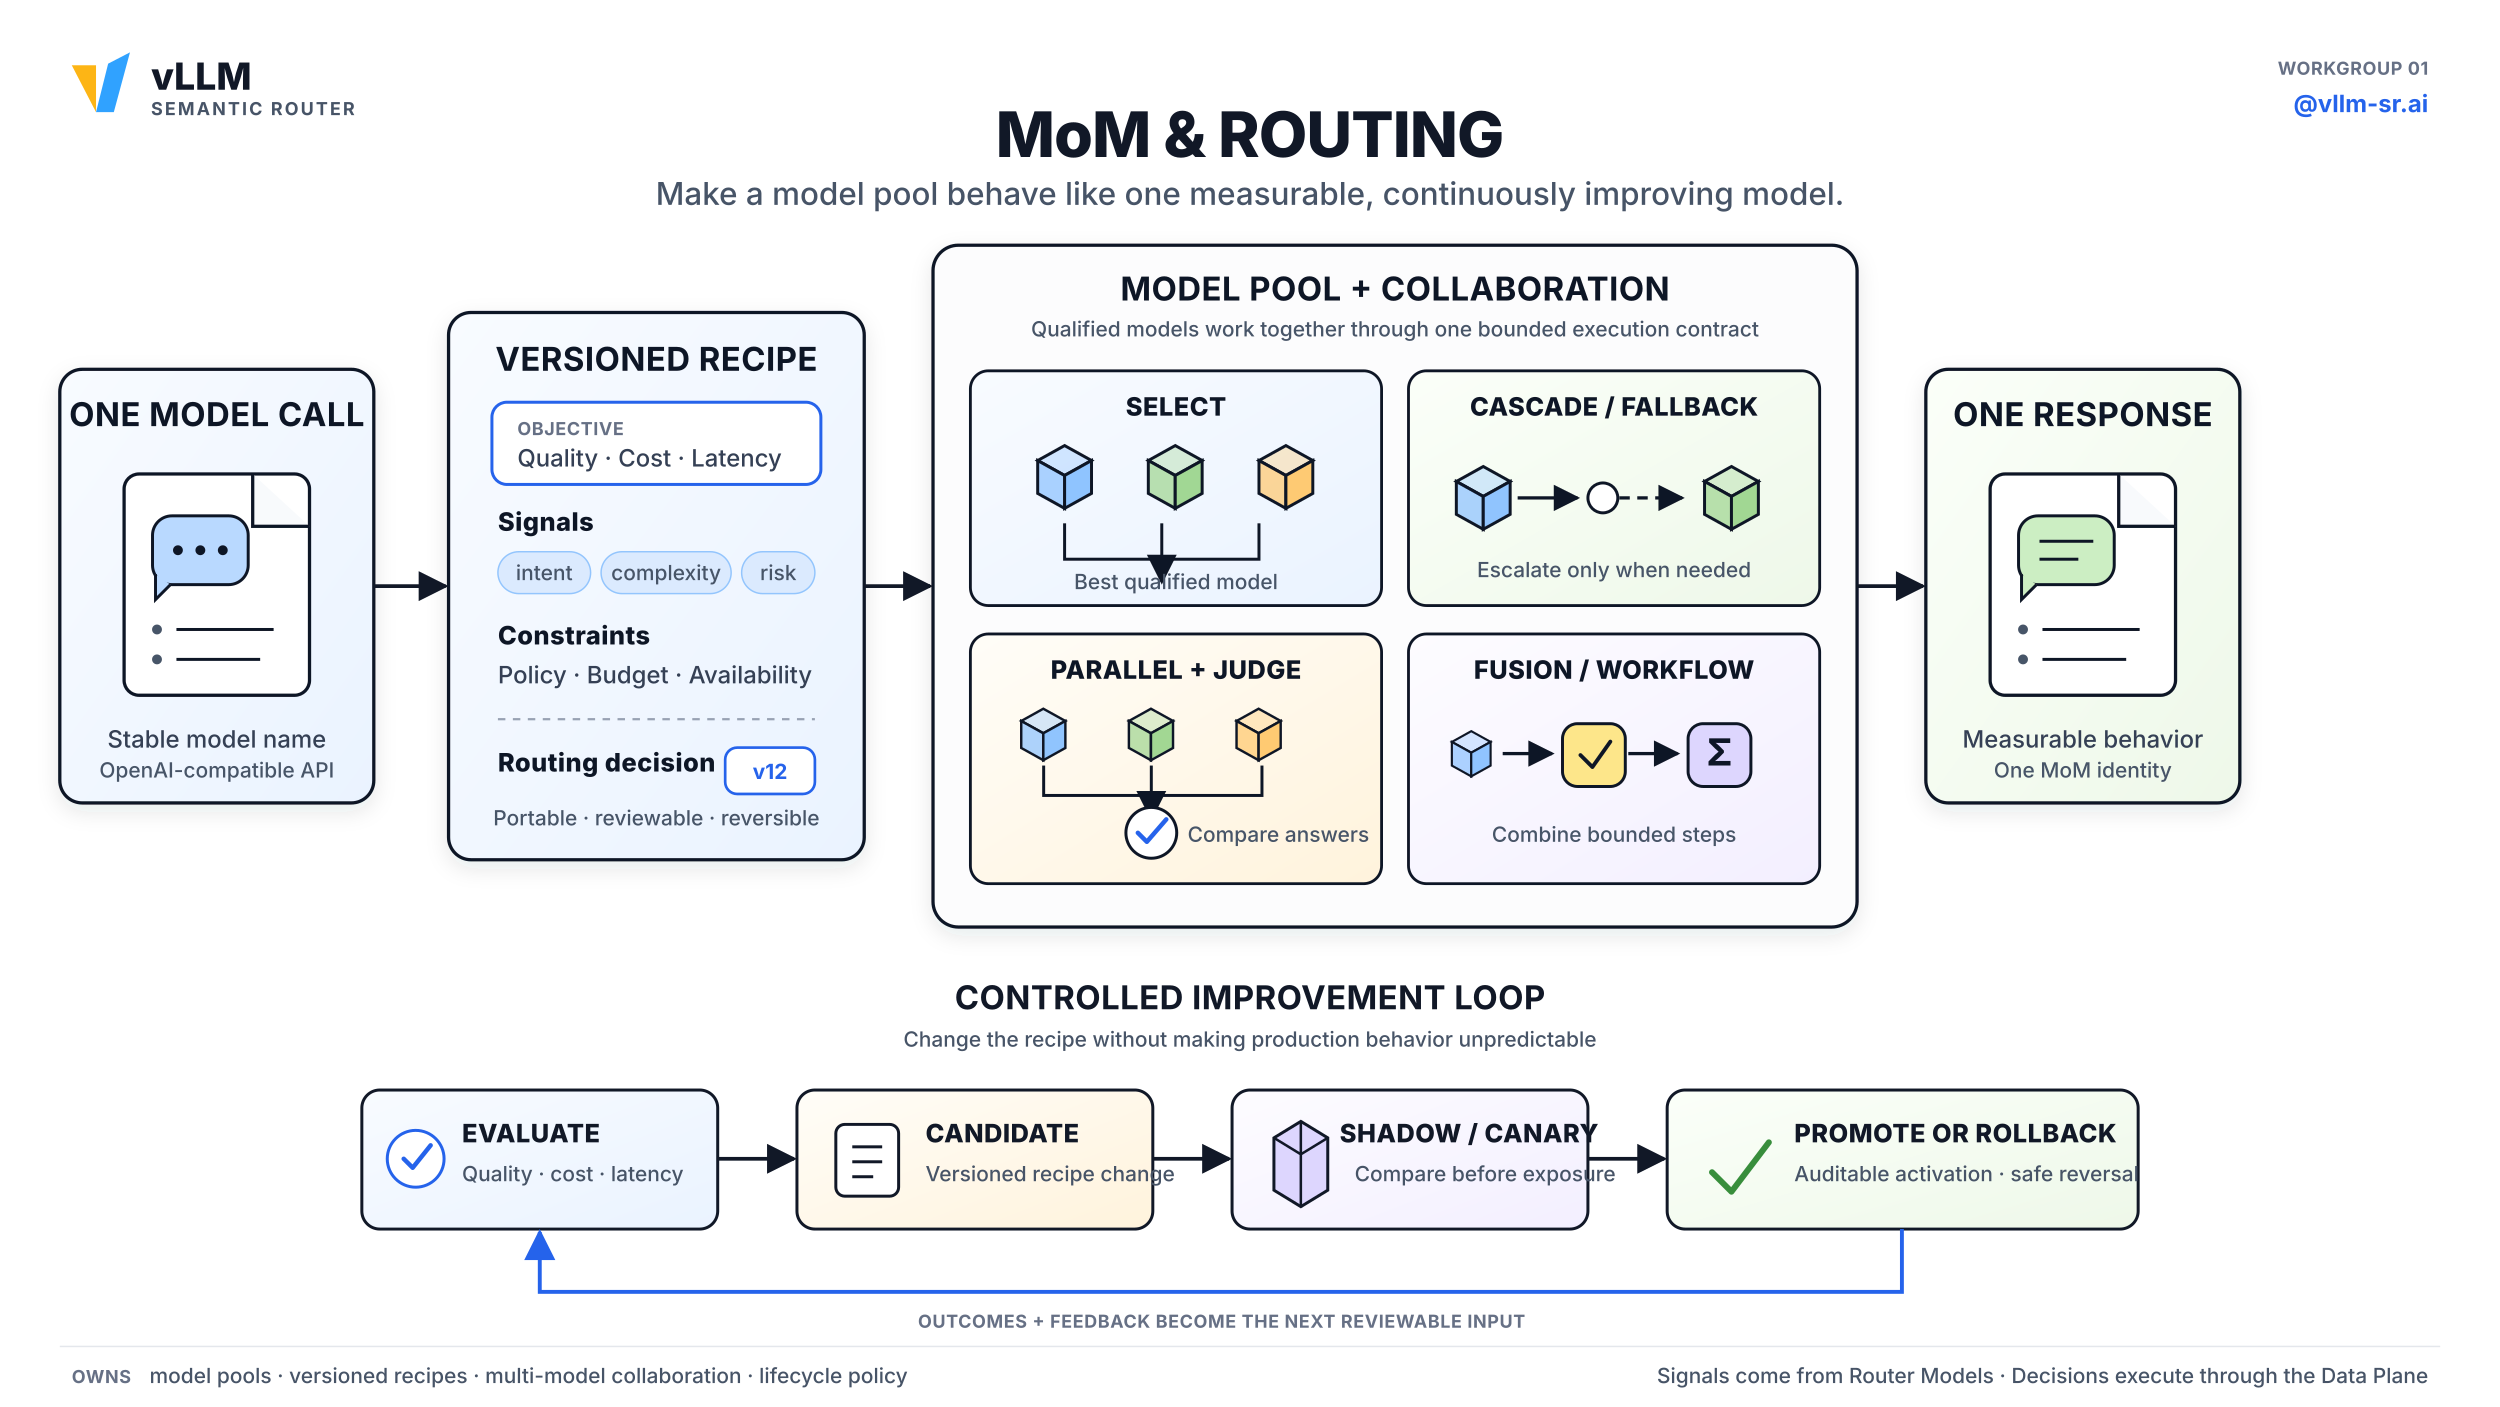
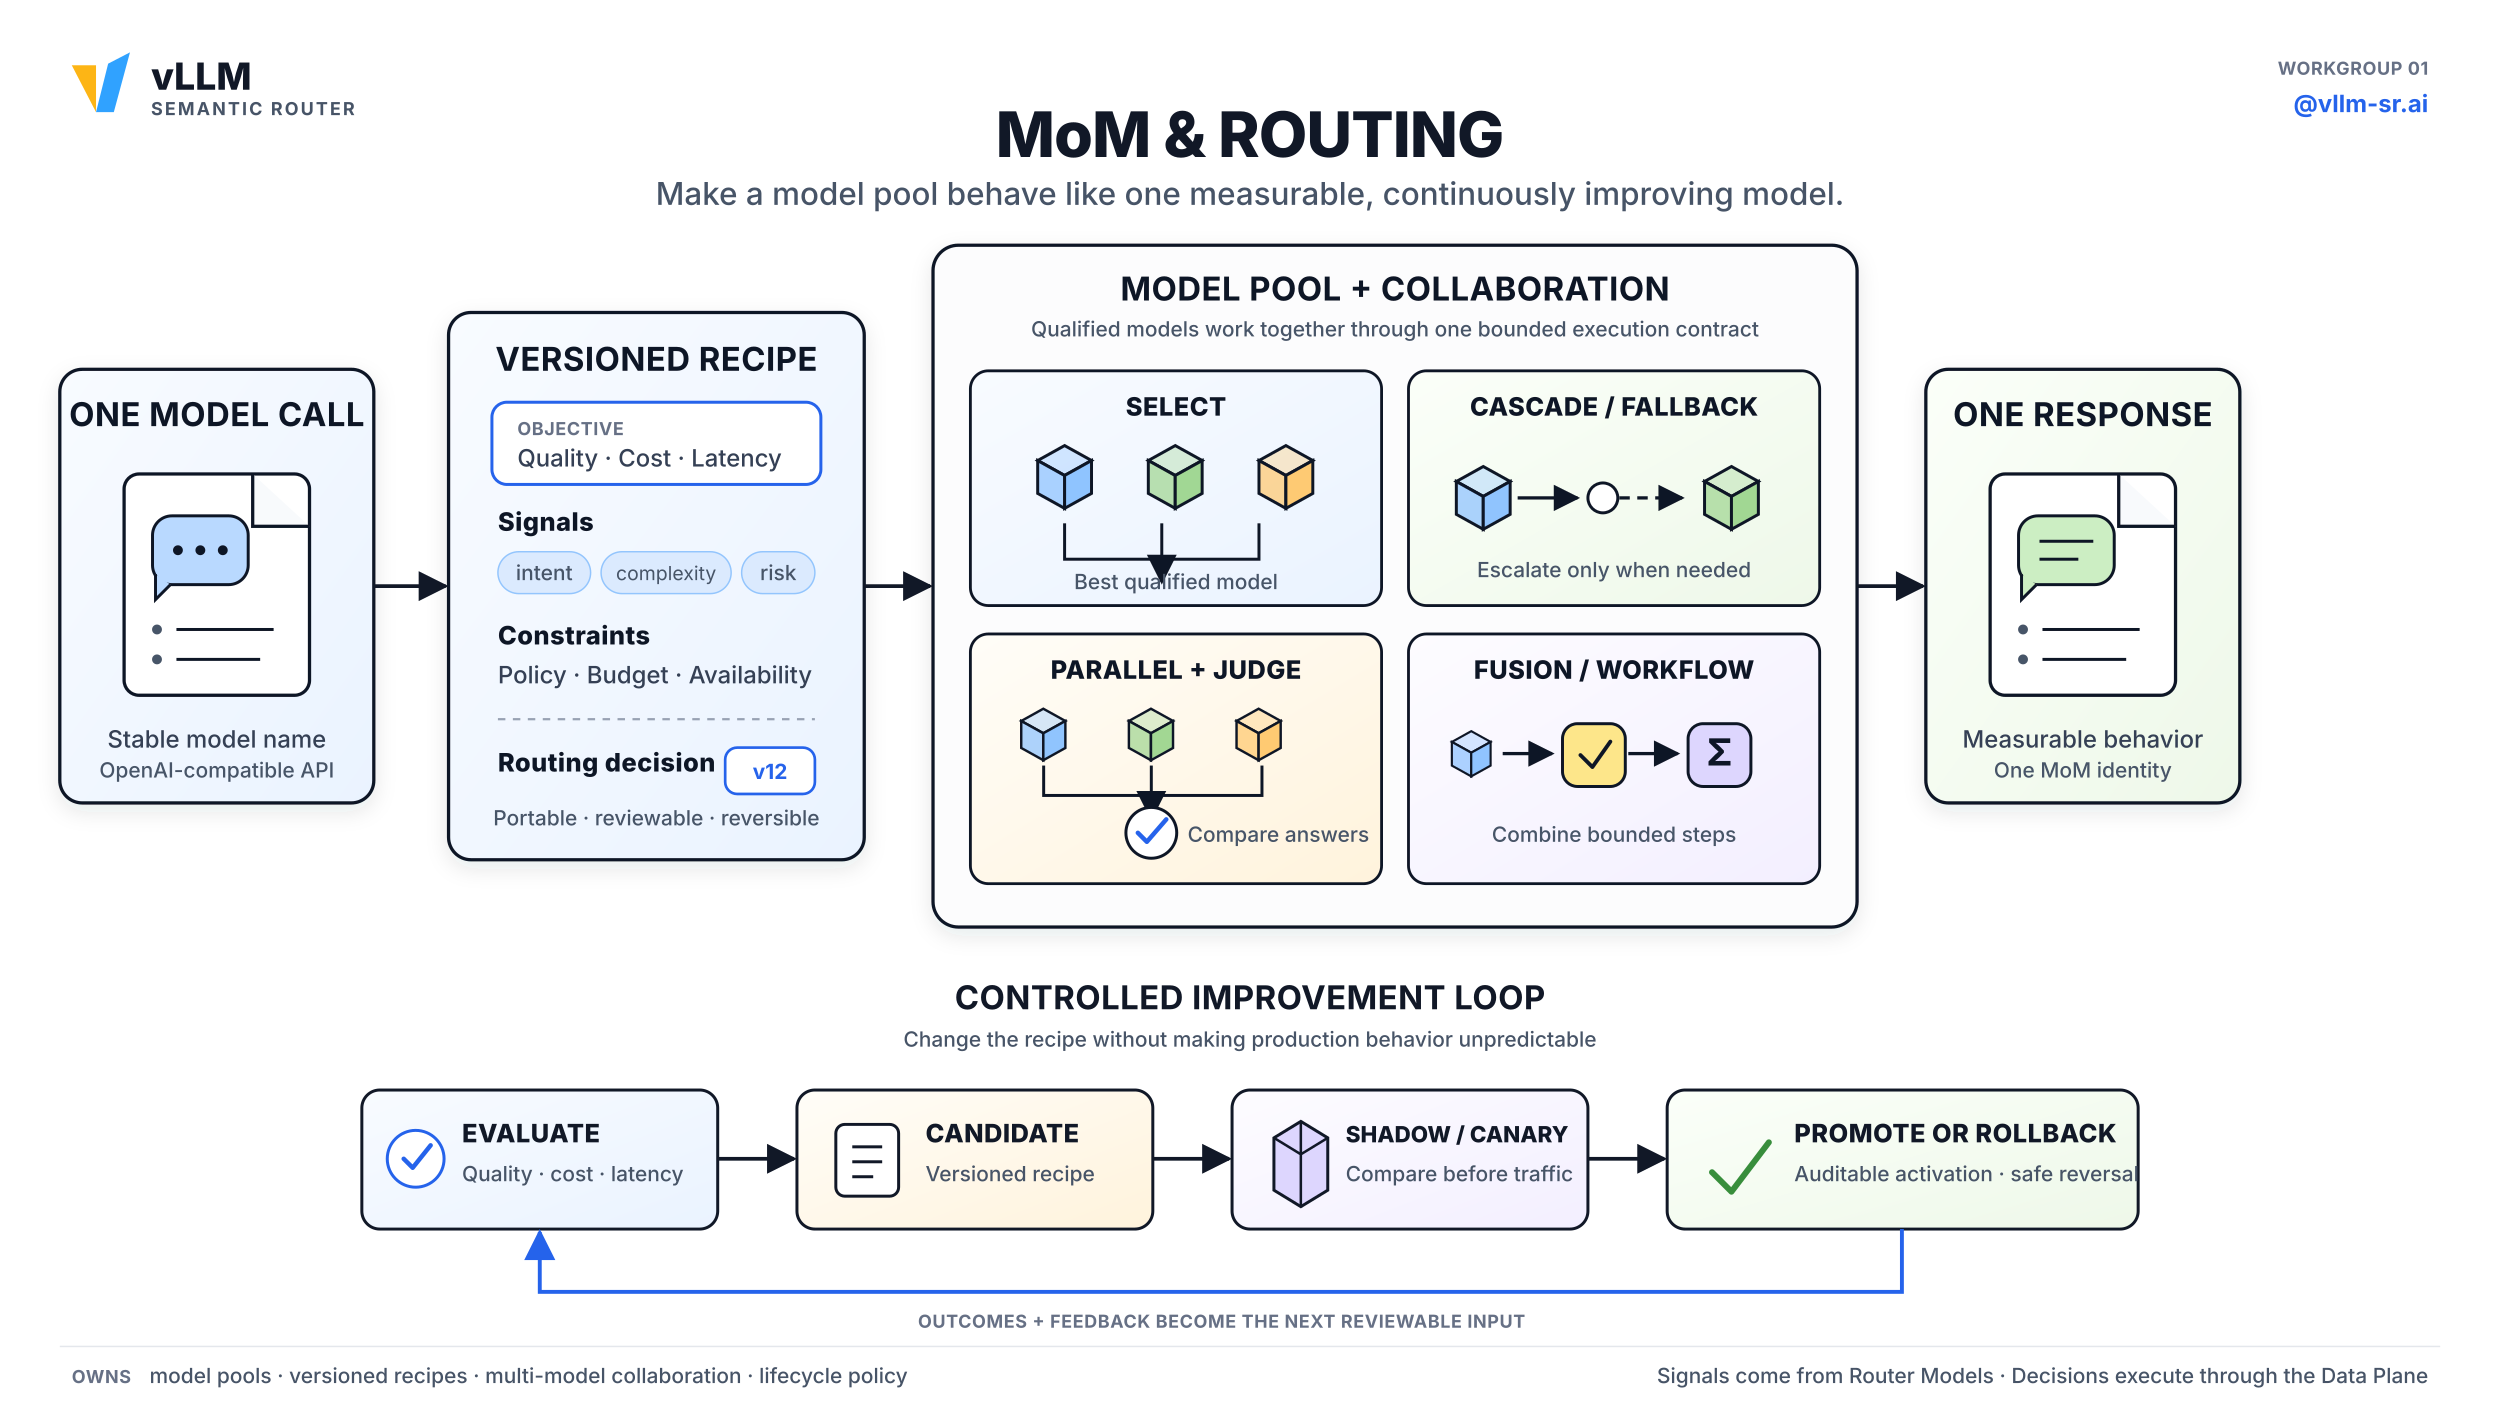
<svg xmlns="http://www.w3.org/2000/svg" width="1672" height="941" viewBox="0 0 1672 941" role="img" aria-labelledby="title desc">
  <defs>
    <linearGradient id="blue-panel" x1="0" y1="0" x2="1" y2="1">
      <stop offset="0" stop-color="#f8fbff" />
      <stop offset="1" stop-color="#eaf3ff" />
    </linearGradient>
    <linearGradient id="green-panel" x1="0" y1="0" x2="1" y2="1">
      <stop offset="0" stop-color="#fbfff9" />
      <stop offset="1" stop-color="#eef8e9" />
    </linearGradient>
    <linearGradient id="amber-panel" x1="0" y1="0" x2="1" y2="1">
      <stop offset="0" stop-color="#fffdf8" />
      <stop offset="1" stop-color="#fff3dc" />
    </linearGradient>
    <linearGradient id="violet-panel" x1="0" y1="0" x2="1" y2="1">
      <stop offset="0" stop-color="#fdfcff" />
      <stop offset="1" stop-color="#f3efff" />
    </linearGradient>
    <filter id="soft-shadow" x="-20%" y="-20%" width="140%" height="140%">
      <feDropShadow dx="0" dy="5" stdDeviation="7" flood-color="#1d2939" flood-opacity="0.10" />
    </filter>
    <marker id="arrow" viewBox="0 0 10 10" refX="9" refY="5" markerWidth="8" markerHeight="8" orient="auto-start-reverse">
      <path d="M 0 0 L 10 5 L 0 10 z" fill="#111827" />
    </marker>
    <marker id="arrow-blue" viewBox="0 0 10 10" refX="9" refY="5" markerWidth="8" markerHeight="8" orient="auto-start-reverse">
      <path d="M 0 0 L 10 5 L 0 10 z" fill="#2563eb" />
    </marker>
    <g id="cube">
      <path d="M 0 10 L 18 0 L 36 10 L 18 20 Z" fill="currentColor" fill-opacity="0.35" stroke="#111827" stroke-width="2" />
      <path d="M 0 10 L 18 20 L 18 42 L 0 32 Z" fill="currentColor" fill-opacity="0.70" stroke="#111827" stroke-width="2" />
      <path d="M 18 20 L 36 10 L 36 32 L 18 42 Z" fill="currentColor" fill-opacity="0.95" stroke="#111827" stroke-width="2" />
    </g>
    <style>
      .sans { font-family: Inter, ui-sans-serif, -apple-system, BlinkMacSystemFont, "Segoe UI", Arial, sans-serif; }
      .title { font-size: 42px; font-weight: 760; letter-spacing: -0.6px; fill: #111827; }
      .subtitle { font-size: 21px; font-weight: 450; fill: #475467; }
      .panel-title { font-size: 22px; font-weight: 750; fill: #111827; letter-spacing: 0.3px; }
      .section-title { font-size: 17px; font-weight: 760; fill: #111827; letter-spacing: 0.3px; }
      .body { font-size: 16px; font-weight: 480; fill: #344054; }
      .small { font-size: 14px; font-weight: 520; fill: #475467; }
      .tiny { font-size: 12px; font-weight: 650; fill: #667085; letter-spacing: 0.4px; }
      .card { stroke: #111827; stroke-width: 2.2; }
      .line { fill: none; stroke: #111827; stroke-width: 2.5; marker-end: url(#arrow); }
      .blue-line { fill: none; stroke: #2563eb; stroke-width: 2.6; marker-end: url(#arrow-blue); }
    </style>
  </defs>
  <rect width="1672" height="941" fill="#ffffff" />
  <g class="sans" transform="translate(48 35)">
    <path d="M0 8.65h16.22V40L0 8.65z" fill="#FDB515" />
    <path d="M24.33 7.57L38.93 0 28.12 40H16.22l8.11-32.43z" fill="#30A2FF" />
    <text x="53" y="25" font-size="25" font-weight="780" fill="#111827">vLLM</text>
    <text x="53" y="42" font-size="12" font-weight="720" letter-spacing="1.4" fill="#475467">SEMANTIC ROUTER</text>
  </g>
  <g class="sans" text-anchor="end">
    <text x="1624" y="50" class="tiny">WORKGROUP 01</text>
    <text x="1624" y="75" font-size="16" font-weight="650" fill="#2563eb">@vllm-sr.ai</text>
  </g>
  <g class="sans" text-anchor="middle">
    <text x="836" y="105" class="title">MoM &amp; ROUTING</text>
    <text x="836" y="137" class="subtitle">Make a model pool behave like one measurable, continuously improving model.</text>
  </g>
  <g class="sans" filter="url(#soft-shadow)">
    <rect x="40" y="247" width="210" height="290" rx="15" fill="url(#blue-panel)" class="card" />
    <text x="145" y="285" text-anchor="middle" class="panel-title">ONE MODEL CALL</text>
    <rect x="83" y="317" width="124" height="148" rx="10" fill="#fff" stroke="#111827" stroke-width="2.2" />
    <path d="M169 317v35h38" fill="#f8fafc" stroke="#111827" stroke-width="2.2" />
    <rect x="102" y="345" width="64" height="46" rx="13" fill="#b9d9ff" stroke="#111827" stroke-width="2" />
    <circle cx="119" cy="368" r="3.3" fill="#111827" />
    <circle cx="134" cy="368" r="3.3" fill="#111827" />
    <circle cx="149" cy="368" r="3.3" fill="#111827" />
    <path d="M114 391l-10 10v-17" fill="#b9d9ff" stroke="#111827" stroke-width="2" />
    <circle cx="105" cy="421" r="3.3" fill="#475467" />
    <line x1="118" y1="421" x2="183" y2="421" stroke="#111827" stroke-width="2" />
    <circle cx="105" cy="441" r="3.3" fill="#475467" />
    <line x1="118" y1="441" x2="174" y2="441" stroke="#111827" stroke-width="2" />
    <text x="145" y="500" text-anchor="middle" class="body">Stable model name</text>
    <text x="145" y="520" text-anchor="middle" class="small">OpenAI-compatible API</text>
  </g>
  <path d="M250 392 H298" class="line" />
  <g class="sans" filter="url(#soft-shadow)">
    <rect x="300" y="209" width="278" height="366" rx="15" fill="url(#blue-panel)" class="card" />
    <text x="439" y="248" text-anchor="middle" class="panel-title">VERSIONED RECIPE</text>
    <rect x="329" y="269" width="220" height="55" rx="10" fill="#fff" stroke="#2563eb" stroke-width="2" />
    <text x="346" y="291" class="tiny" fill="#2563eb">OBJECTIVE</text>
    <text x="346" y="312" class="body">Quality · Cost · Latency</text>
    <text x="333" y="355" class="section-title">Signals</text>
    <rect x="333" y="369" width="62" height="28" rx="14" fill="#dbeafe" stroke="#93c5fd" />
    <text x="364" y="388" text-anchor="middle" class="small">intent</text>
    <rect x="402" y="369" width="87" height="28" rx="14" fill="#dbeafe" stroke="#93c5fd" />
-     <text x="445.5" y="388" text-anchor="middle" class="small">complexity</text>
+     <text x="445.5" y="388" text-anchor="middle" font-size="13" fill="#475467">complexity</text>
    <rect x="496" y="369" width="49" height="28" rx="14" fill="#dbeafe" stroke="#93c5fd" />
    <text x="520.5" y="388" text-anchor="middle" class="small">risk</text>
    <text x="333" y="431" class="section-title">Constraints</text>
    <text x="333" y="457" class="body">Policy · Budget · Availability</text>
    <line x1="333" y1="481" x2="545" y2="481" stroke="#98a2b3" stroke-width="1.5" stroke-dasharray="5 5" />
    <text x="333" y="516" class="section-title">Routing decision</text>
    <rect x="485" y="500" width="60" height="31" rx="8" fill="#fff" stroke="#2563eb" stroke-width="1.8" />
    <text x="515" y="521" text-anchor="middle" font-size="14" font-weight="720" fill="#2563eb">v12</text>
    <text x="439" y="552" text-anchor="middle" class="small">Portable · reviewable · reversible</text>
  </g>
  <path d="M578 392 H622" class="line" />
  <g class="sans" filter="url(#soft-shadow)">
    <rect x="624" y="164" width="618" height="456" rx="17" fill="#fcfcfd" class="card" />
    <text x="933" y="201" text-anchor="middle" class="panel-title">MODEL POOL + COLLABORATION</text>
    <text x="933" y="225" text-anchor="middle" class="small">Qualified models work together through one bounded execution contract</text>
    <rect x="649" y="248" width="275" height="157" rx="12" fill="url(#blue-panel)" stroke="#111827" stroke-width="1.9" />
    <text x="786.5" y="278" text-anchor="middle" class="section-title">SELECT</text>
    <g transform="translate(694 298)" color="#8bc1ff">
      <use href="#cube" />
    </g>
    <g transform="translate(768 298)" color="#9ed58f">
      <use href="#cube" />
    </g>
    <g transform="translate(842 298)" color="#ffc86d">
      <use href="#cube" />
    </g>
    <path d="M712 350 V374 H842 V350 M777 350 V374" fill="none" stroke="#111827" stroke-width="2" />
    <path d="M777 374 V389" class="line" />
    <text x="786.5" y="394" text-anchor="middle" class="small">Best qualified model</text>
    <rect x="942" y="248" width="275" height="157" rx="12" fill="url(#green-panel)" stroke="#111827" stroke-width="1.9" />
    <text x="1079.5" y="278" text-anchor="middle" class="section-title">CASCADE / FALLBACK</text>
    <g transform="translate(974 312)" color="#8bc1ff">
      <use href="#cube" />
    </g>
    <line x1="1015" y1="333" x2="1055" y2="333" stroke="#111827" stroke-width="2.2" marker-end="url(#arrow)" />
    <circle cx="1072" cy="333" r="10" fill="#fff" stroke="#111827" stroke-width="2" />
    <line x1="1083" y1="333" x2="1125" y2="333" stroke="#111827" stroke-width="2.2" stroke-dasharray="7 5" marker-end="url(#arrow)" />
    <g transform="translate(1140 312)" color="#9ed58f">
      <use href="#cube" />
    </g>
    <text x="1079.5" y="386" text-anchor="middle" class="small">Escalate only when needed</text>
    <rect x="649" y="424" width="275" height="167" rx="12" fill="url(#amber-panel)" stroke="#111827" stroke-width="1.9" />
    <text x="786.5" y="454" text-anchor="middle" class="section-title">PARALLEL + JUDGE</text>
    <g transform="translate(683 474) scale(.82)" color="#8bc1ff">
      <use href="#cube" />
    </g>
    <g transform="translate(755 474) scale(.82)" color="#9ed58f">
      <use href="#cube" />
    </g>
    <g transform="translate(827 474) scale(.82)" color="#ffc86d">
      <use href="#cube" />
    </g>
    <path d="M698 512 V532 H844 V512 M770 512 V532" fill="none" stroke="#111827" stroke-width="2" />
    <path d="M770 532 V547" class="line" />
    <circle cx="770" cy="557" r="17" fill="#fff" stroke="#111827" stroke-width="2" />
    <path d="M761 557l6 6 13-15" fill="none" stroke="#2563eb" stroke-width="3" stroke-linecap="round" stroke-linejoin="round" />
    <text x="855" y="563" text-anchor="middle" class="small">Compare answers</text>
    <rect x="942" y="424" width="275" height="167" rx="12" fill="url(#violet-panel)" stroke="#111827" stroke-width="1.9" />
    <text x="1079.5" y="454" text-anchor="middle" class="section-title">FUSION / WORKFLOW</text>
    <g transform="translate(971 489) scale(.72)" color="#8bc1ff">
      <use href="#cube" />
    </g>
    <line x1="1005" y1="504" x2="1038" y2="504" stroke="#111827" stroke-width="2.2" marker-end="url(#arrow)" />
    <rect x="1045" y="484" width="42" height="42" rx="10" fill="#fde68a" stroke="#111827" stroke-width="2" />
    <path d="M1057 505l8 8 12-17" fill="none" stroke="#111827" stroke-width="2.6" stroke-linecap="round" stroke-linejoin="round" />
    <line x1="1089" y1="504" x2="1122" y2="504" stroke="#111827" stroke-width="2.2" marker-end="url(#arrow)" />
    <rect x="1129" y="484" width="42" height="42" rx="10" fill="#ddd6fe" stroke="#111827" stroke-width="2" />
    <text x="1150" y="512" text-anchor="middle" font-size="25" font-weight="700" fill="#111827">Σ</text>
    <text x="1079.5" y="563" text-anchor="middle" class="small">Combine bounded steps</text>
  </g>
  <path d="M1242 392 H1286" class="line" />
  <g class="sans" filter="url(#soft-shadow)">
    <rect x="1288" y="247" width="210" height="290" rx="15" fill="url(#green-panel)" class="card" />
    <text x="1393" y="285" text-anchor="middle" class="panel-title">ONE RESPONSE</text>
    <rect x="1331" y="317" width="124" height="148" rx="10" fill="#fff" stroke="#111827" stroke-width="2.2" />
    <path d="M1417 317v35h38" fill="#f8fafc" stroke="#111827" stroke-width="2.2" />
    <rect x="1350" y="345" width="64" height="46" rx="13" fill="#cceec3" stroke="#111827" stroke-width="2" />
    <line x1="1364" y1="362" x2="1400" y2="362" stroke="#111827" stroke-width="2" />
    <line x1="1364" y1="374" x2="1390" y2="374" stroke="#111827" stroke-width="2" />
    <path d="M1362 391l-10 10v-17" fill="#cceec3" stroke="#111827" stroke-width="2" />
    <circle cx="1353" cy="421" r="3.3" fill="#475467" />
    <line x1="1366" y1="421" x2="1431" y2="421" stroke="#111827" stroke-width="2" />
    <circle cx="1353" cy="441" r="3.3" fill="#475467" />
    <line x1="1366" y1="441" x2="1422" y2="441" stroke="#111827" stroke-width="2" />
    <text x="1393" y="500" text-anchor="middle" class="body">Measurable behavior</text>
    <text x="1393" y="520" text-anchor="middle" class="small">One MoM identity</text>
  </g>
  <g class="sans">
    <text x="836" y="675" text-anchor="middle" class="panel-title">CONTROLLED IMPROVEMENT LOOP</text>
    <text x="836" y="700" text-anchor="middle" class="small">Change the recipe without making production behavior unpredictable</text>
    <rect x="242" y="729" width="238" height="93" rx="12" fill="url(#blue-panel)" stroke="#111827" stroke-width="2" />
    <circle cx="278" cy="775" r="19" fill="#fff" stroke="#2563eb" stroke-width="2" />
    <path d="M270 775l6 6 12-15" fill="none" stroke="#2563eb" stroke-width="3" stroke-linecap="round" stroke-linejoin="round" />
    <text x="309" y="764" class="section-title">EVALUATE</text>
    <text x="309" y="790" class="small">Quality · cost · latency</text>
    <path d="M480 775 H531" class="line" />
    <rect x="533" y="729" width="238" height="93" rx="12" fill="url(#amber-panel)" stroke="#111827" stroke-width="2" />
    <rect x="559" y="752" width="42" height="48" rx="6" fill="#fff" stroke="#111827" stroke-width="2" />
    <path d="M570 767h20M570 777h20M570 787h14" stroke="#111827" stroke-width="2" />
    <text x="619" y="764" class="section-title">CANDIDATE</text>
-     <text x="619" y="790" class="small">Versioned recipe change</text>
+     <text x="619" y="790" class="small">Versioned recipe</text>
    <path d="M771 775 H822" class="line" />
    <rect x="824" y="729" width="238" height="93" rx="12" fill="url(#violet-panel)" stroke="#111827" stroke-width="2" />
    <path d="M852 796V761l18-11 18 11v35l-18 11z" fill="#ddd6fe" stroke="#111827" stroke-width="2" />
    <path d="M870 750v57M852 761l18 11 18-11" fill="none" stroke="#111827" stroke-width="1.7" />
-     <text x="896" y="764" class="section-title">SHADOW / CANARY</text>
-     <text x="906" y="790" class="small">Compare before exposure</text>
+     <text x="900" y="764" font-size="15" font-weight="760" fill="#111827">SHADOW / CANARY</text>
+     <text x="900" y="790" class="small">Compare before traffic</text>
    <path d="M1062 775 H1113" class="line" />
    <rect x="1115" y="729" width="315" height="93" rx="12" fill="url(#green-panel)" stroke="#111827" stroke-width="2" />
    <path d="M1145 784l13 13 25-33" fill="none" stroke="#388e3c" stroke-width="4" stroke-linecap="round" stroke-linejoin="round" />
    <text x="1200" y="764" class="section-title">PROMOTE OR ROLLBACK</text>
    <text x="1200" y="790" class="small">Auditable activation · safe reversal</text>
    <path d="M1272 822 V864 H361 V824" class="blue-line" />
    <text x="817" y="888" text-anchor="middle" class="tiny" fill="#2563eb">OUTCOMES + FEEDBACK BECOME THE NEXT REVIEWABLE INPUT</text>
  </g>
  <g class="sans">
    <rect x="40" y="900" width="1592" height="1" fill="#e4e7ec" />
    <text x="48" y="925" class="tiny">OWNS</text>
    <text x="100" y="925" class="small">model pools · versioned recipes · multi-model collaboration · lifecycle policy</text>
    <text x="1624" y="925" text-anchor="end" class="small">Signals come from Router Models · Decisions execute through the Data Plane</text>
  </g>
</svg>
